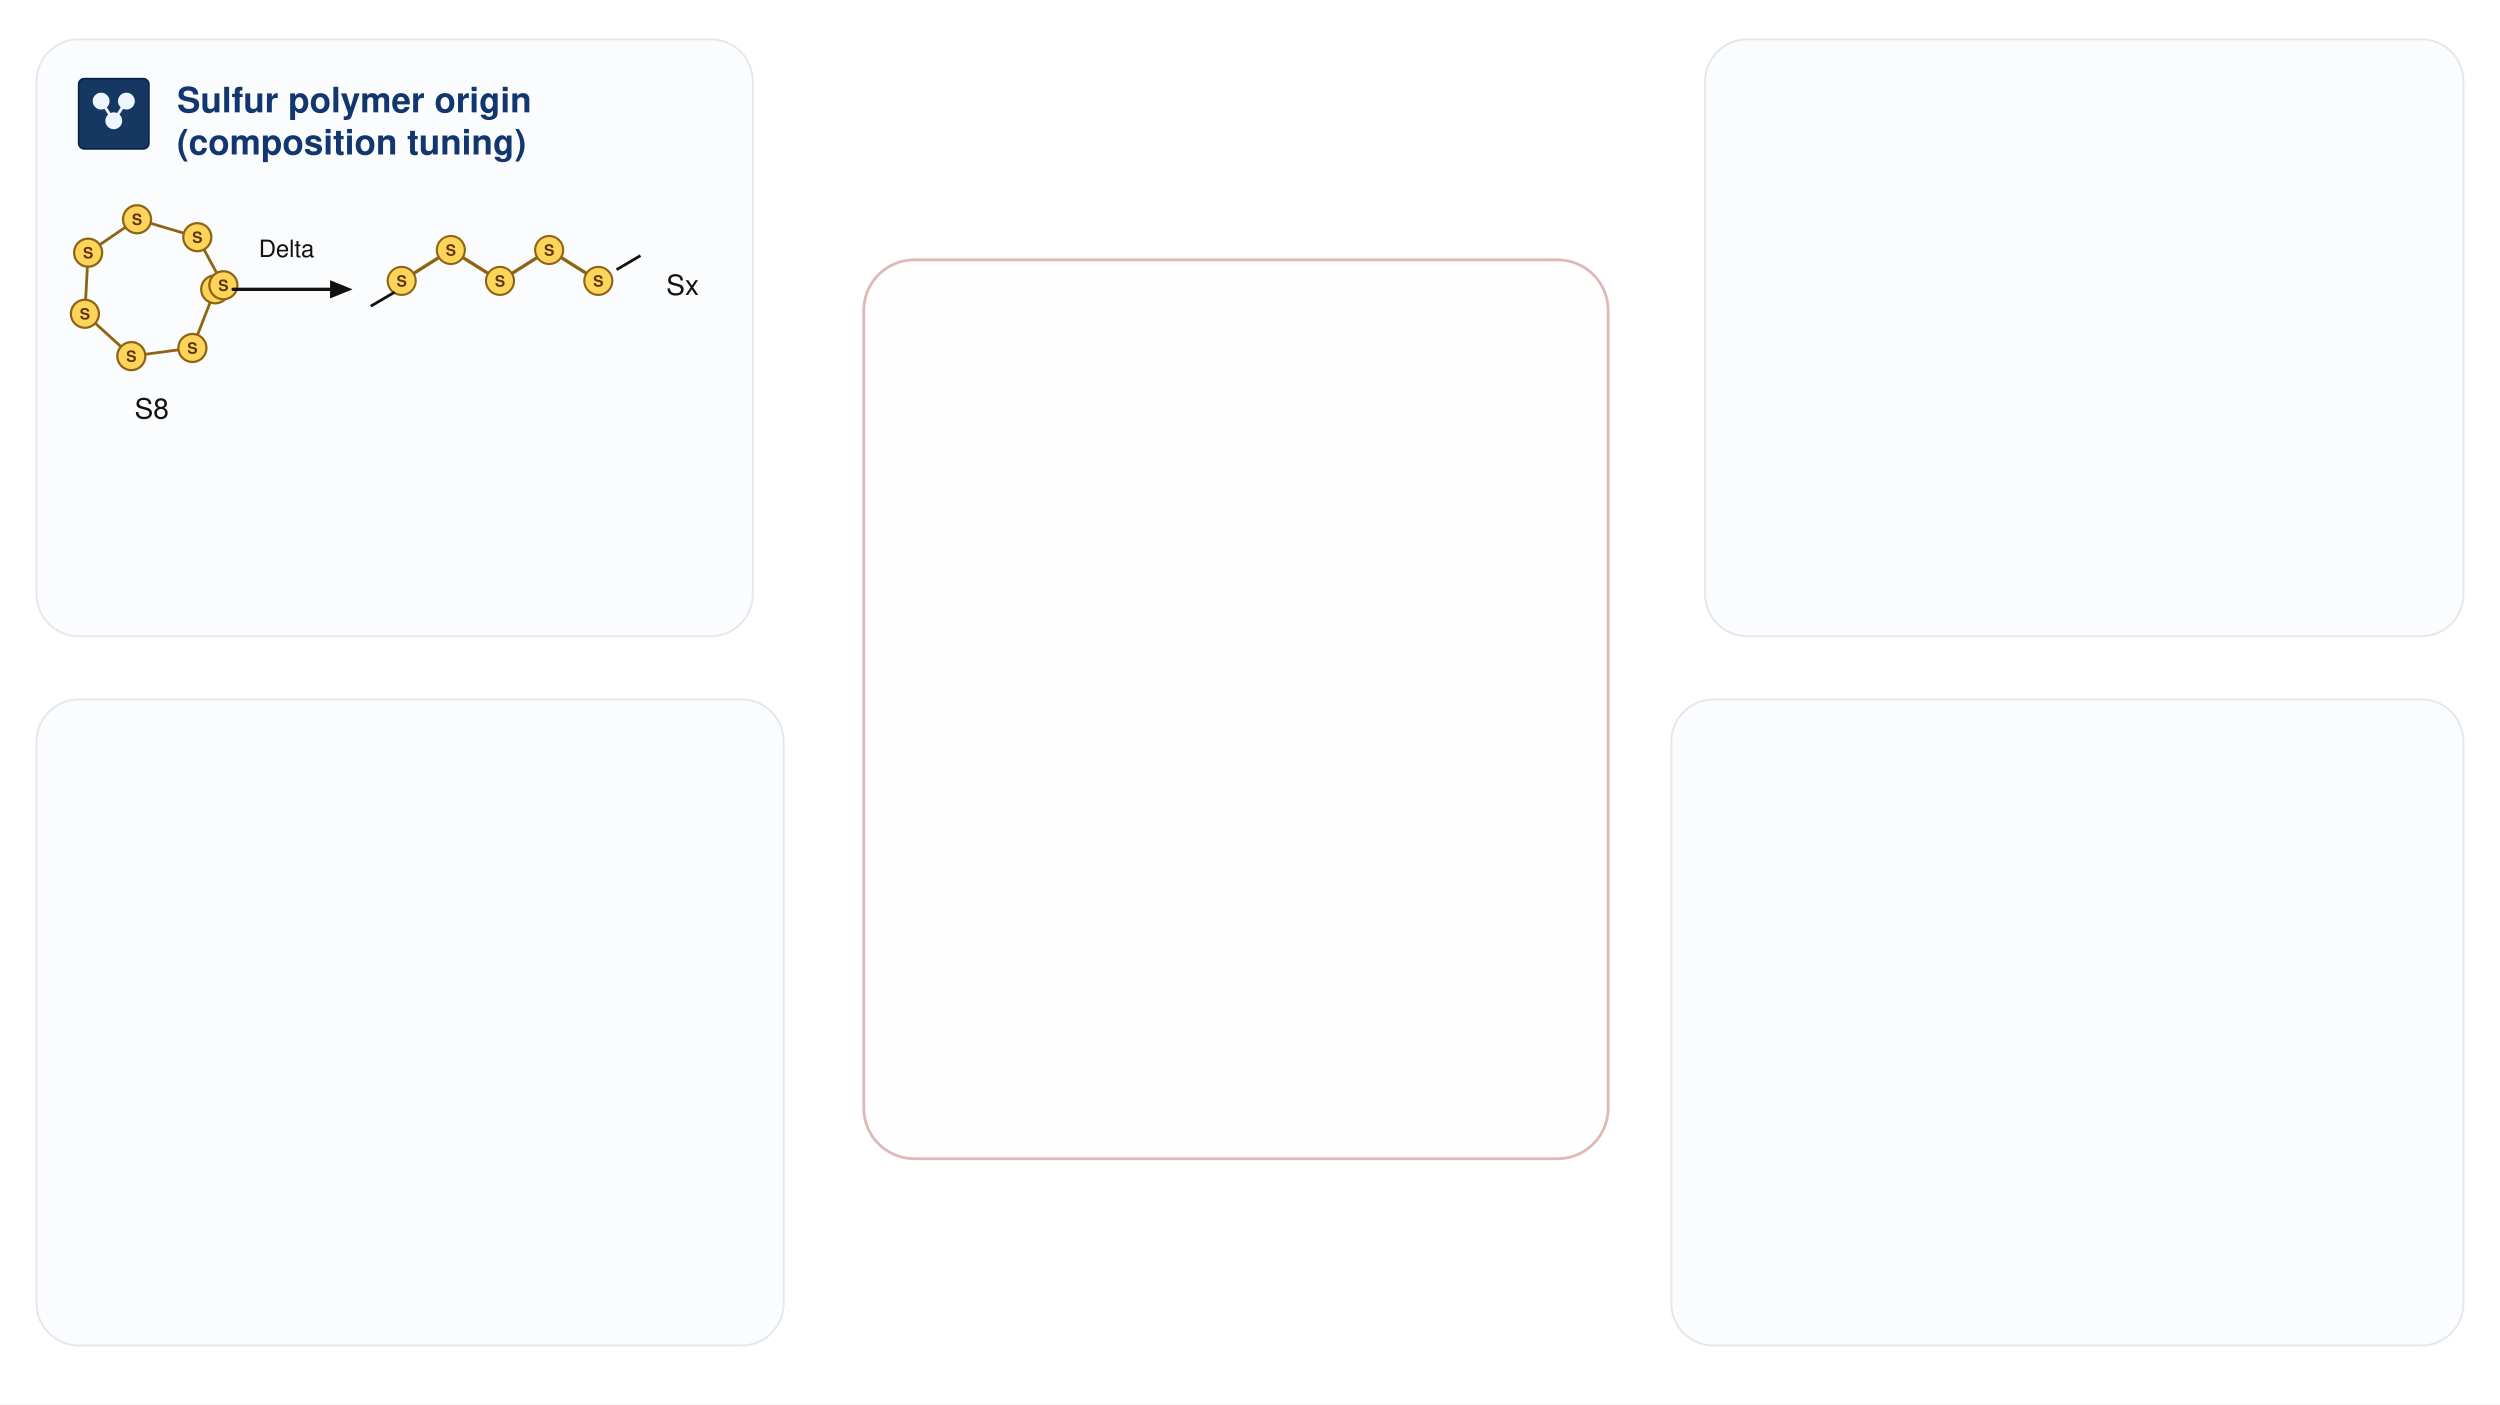
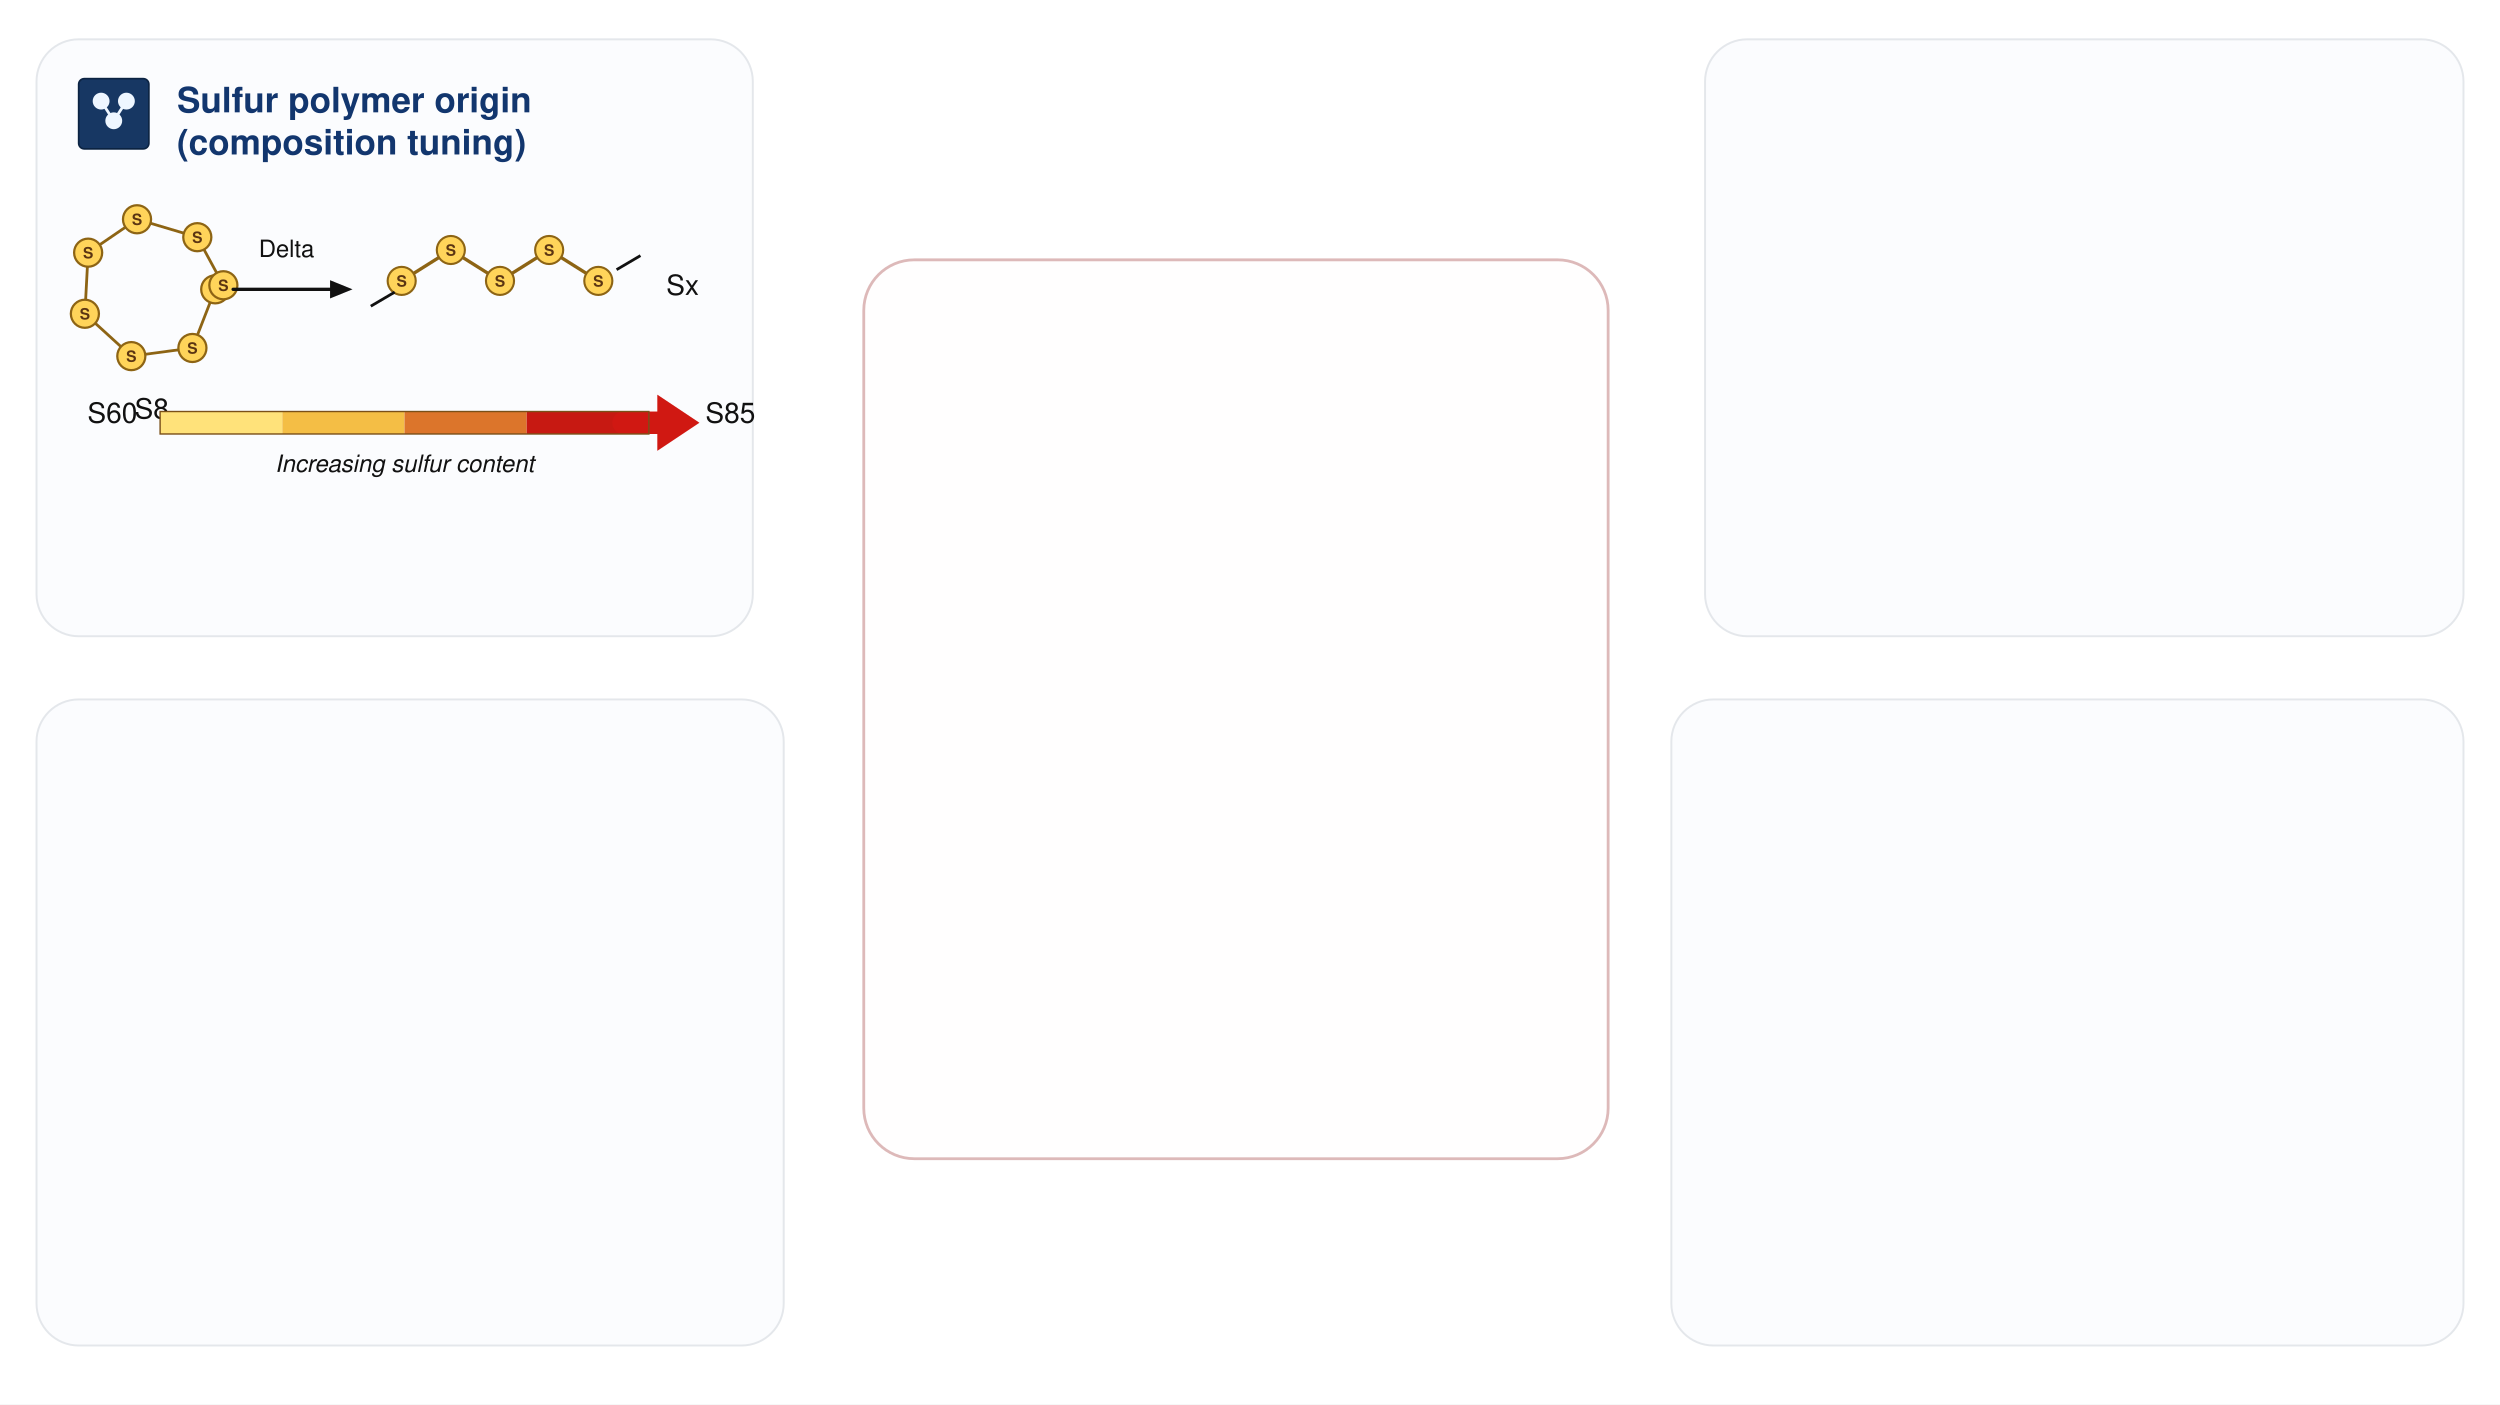
<svg xmlns="http://www.w3.org/2000/svg" width="1780" height="1000" viewBox="0 0 1780 1000">
  <defs>
</defs>
  <rect x="0" y="0" width="1780" height="1000" fill="#ffffff" />
  <rect x="26" y="28" width="510" height="425" rx="30" ry="30" fill="#fbfcfe" stroke="#e4e7eb" stroke-width="1.4" />
  <rect x="1214" y="28" width="540" height="425" rx="30" ry="30" fill="#fbfcfe" stroke="#e4e7eb" stroke-width="1.4" />
  <rect x="26" y="498" width="532" height="460" rx="30" ry="30" fill="#fbfcfe" stroke="#e4e7eb" stroke-width="1.4" />
  <rect x="1190" y="498" width="564" height="460" rx="30" ry="30" fill="#fbfcfe" stroke="#e4e7eb" stroke-width="1.4" />
  <rect x="615" y="185" width="530" height="640" rx="36" ry="36" fill="#fffefe" stroke="#ddb9b9" stroke-width="2.0" />
  <rect x="56" y="56" width="50" height="50" rx="4" ry="4" fill="#173763" stroke="#0b2342" stroke-width="1.2" />
  <circle cx="72" cy="72" r="6" fill="#eef6ff" />
  <circle cx="90" cy="72" r="6" fill="#eef6ff" />
  <circle cx="81" cy="86" r="6" fill="#eef6ff" />
  <path d="M72,72 L81,86" stroke="#eef6ff" stroke-width="2" />
  <path d="M90,72 L81,86" stroke="#eef6ff" stroke-width="2" />
  <text x="126" y="80" font-size="25" fill="#12366e" font-family="Helvetica, Arial, sans-serif" text-anchor="start" font-weight="700">Sulfur polymer origin</text>
  <text x="126" y="110" font-size="25" fill="#12366e" font-family="Helvetica, Arial, sans-serif" text-anchor="start" font-weight="700">(composition tuning)</text>
  <path d="M153.24,206 L137.0,247.76" stroke="#8d6414" stroke-width="2.0" />
  <path d="M137.0,247.76 L93.5,253.56" stroke="#8d6414" stroke-width="2.0" />
  <path d="M93.5,253.56 L60.44,223.4" stroke="#8d6414" stroke-width="2.0" />
  <path d="M60.44,223.4 L62.76,179.9" stroke="#8d6414" stroke-width="2.0" />
  <path d="M62.76,179.9 L97.56,156.12" stroke="#8d6414" stroke-width="2.0" />
  <path d="M97.56,156.12 L140.48,168.88" stroke="#8d6414" stroke-width="2.0" />
  <path d="M140.48,168.88 L159.04,203.1" stroke="#8d6414" stroke-width="2.0" />
  <path d="M159.04,203.1 L153.24,206" stroke="#8d6414" stroke-width="2.0" />
  <circle cx="153.24" cy="206" r="10" fill="#ffd45a" stroke="#8d6414" stroke-width="1.6" />
  <text x="153.24" y="210" font-size="11" fill="#5b3512" font-family="Helvetica, Arial, sans-serif" text-anchor="middle" font-weight="700">S</text>
  <circle cx="137.0" cy="247.76" r="10" fill="#ffd45a" stroke="#8d6414" stroke-width="1.6" />
  <text x="137.0" y="251.76" font-size="11" fill="#5b3512" font-family="Helvetica, Arial, sans-serif" text-anchor="middle" font-weight="700">S</text>
  <circle cx="93.5" cy="253.56" r="10" fill="#ffd45a" stroke="#8d6414" stroke-width="1.6" />
  <text x="93.5" y="257.56" font-size="11" fill="#5b3512" font-family="Helvetica, Arial, sans-serif" text-anchor="middle" font-weight="700">S</text>
  <circle cx="60.44" cy="223.4" r="10" fill="#ffd45a" stroke="#8d6414" stroke-width="1.6" />
  <text x="60.44" y="227.4" font-size="11" fill="#5b3512" font-family="Helvetica, Arial, sans-serif" text-anchor="middle" font-weight="700">S</text>
  <circle cx="62.76" cy="179.9" r="10" fill="#ffd45a" stroke="#8d6414" stroke-width="1.6" />
  <text x="62.76" y="183.9" font-size="11" fill="#5b3512" font-family="Helvetica, Arial, sans-serif" text-anchor="middle" font-weight="700">S</text>
  <circle cx="97.56" cy="156.12" r="10" fill="#ffd45a" stroke="#8d6414" stroke-width="1.6" />
  <text x="97.56" y="160.12" font-size="11" fill="#5b3512" font-family="Helvetica, Arial, sans-serif" text-anchor="middle" font-weight="700">S</text>
  <circle cx="140.48" cy="168.88" r="10" fill="#ffd45a" stroke="#8d6414" stroke-width="1.6" />
  <text x="140.48" y="172.88" font-size="11" fill="#5b3512" font-family="Helvetica, Arial, sans-serif" text-anchor="middle" font-weight="700">S</text>
  <circle cx="159.04" cy="203.1" r="10" fill="#ffd45a" stroke="#8d6414" stroke-width="1.6" />
  <text x="159.04" y="207.1" font-size="11" fill="#5b3512" font-family="Helvetica, Arial, sans-serif" text-anchor="middle" font-weight="700">S</text>
  <text x="108" y="298" font-size="20" fill="#111111" font-family="Helvetica, Arial, sans-serif" text-anchor="middle">S8</text>
  <text x="204" y="183" font-size="17" fill="#111111" font-family="Helvetica, Arial, sans-serif" text-anchor="middle">Delta</text>
  <path d="M166,206 L235.0,206.0" stroke="#111111" stroke-width="2.4" stroke-linecap="round" opacity="1.0" />
  <path d="M251,206 L235.0,199.5 L235.0,212.5 Z" fill="#111111" opacity="1.0" />
  <path d="M286,200 L321,178" stroke="#8d6414" stroke-width="2.4" />
  <path d="M321,178 L356,200" stroke="#8d6414" stroke-width="2.4" />
  <path d="M356,200 L391,178" stroke="#8d6414" stroke-width="2.4" />
  <path d="M391,178 L426,200" stroke="#8d6414" stroke-width="2.4" />
  <circle cx="286" cy="200" r="10" fill="#ffd45a" stroke="#8d6414" stroke-width="1.5" />
  <text x="286" y="204" font-size="11" fill="#5b3512" font-family="Helvetica, Arial, sans-serif" text-anchor="middle" font-weight="700">S</text>
  <circle cx="321" cy="178" r="10" fill="#ffd45a" stroke="#8d6414" stroke-width="1.5" />
  <text x="321" y="182" font-size="11" fill="#5b3512" font-family="Helvetica, Arial, sans-serif" text-anchor="middle" font-weight="700">S</text>
  <circle cx="356" cy="200" r="10" fill="#ffd45a" stroke="#8d6414" stroke-width="1.5" />
  <text x="356" y="204" font-size="11" fill="#5b3512" font-family="Helvetica, Arial, sans-serif" text-anchor="middle" font-weight="700">S</text>
  <circle cx="391" cy="178" r="10" fill="#ffd45a" stroke="#8d6414" stroke-width="1.5" />
  <text x="391" y="182" font-size="11" fill="#5b3512" font-family="Helvetica, Arial, sans-serif" text-anchor="middle" font-weight="700">S</text>
  <circle cx="426" cy="200" r="10" fill="#ffd45a" stroke="#8d6414" stroke-width="1.5" />
  <text x="426" y="204" font-size="11" fill="#5b3512" font-family="Helvetica, Arial, sans-serif" text-anchor="middle" font-weight="700">S</text>
  <path d="M264,218 L281,208" stroke="#111111" stroke-width="2.0" />
  <path d="M439,192 L456,182" stroke="#111111" stroke-width="2.0" />
  <text x="486" y="210" font-size="20" fill="#111111" font-family="Helvetica, Arial, sans-serif" text-anchor="middle">Sx</text>
+   <rect x="114.0" y="293" width="87.0" height="16" fill="#ffe27a" stroke="none" />
+   <rect x="201.0" y="293" width="87.0" height="16" fill="#f4be45" stroke="none" />
+   <rect x="288.0" y="293" width="87.0" height="16" fill="#dc752b" stroke="none" />
+   <rect x="375.0" y="293" width="87.0" height="16" fill="#c71912" stroke="none" />
+   <path d="M444,301.0 L468.0,301.0" stroke="#d01812" stroke-width="16" stroke-linecap="round" opacity="1.0" />
+   <path d="M498,301.0 L468.0,281.0 L468.0,321.0 Z" fill="#d01812" opacity="1.0" />
+   <rect x="114" y="293" width="348" height="16" fill="none" stroke="#7a5018" stroke-width="1.0" />
+   <text x="80" y="301" font-size="20" fill="#111111" font-family="Helvetica, Arial, sans-serif" text-anchor="middle">S60</text>
+   <text x="520" y="301" font-size="20" fill="#111111" font-family="Helvetica, Arial, sans-serif" text-anchor="middle">S85</text>
+   <text x="288.0" y="336" font-size="17" fill="#111111" font-family="Helvetica, Arial, sans-serif" text-anchor="middle" font-style="italic">Increasing sulfur content</text>
</svg>
